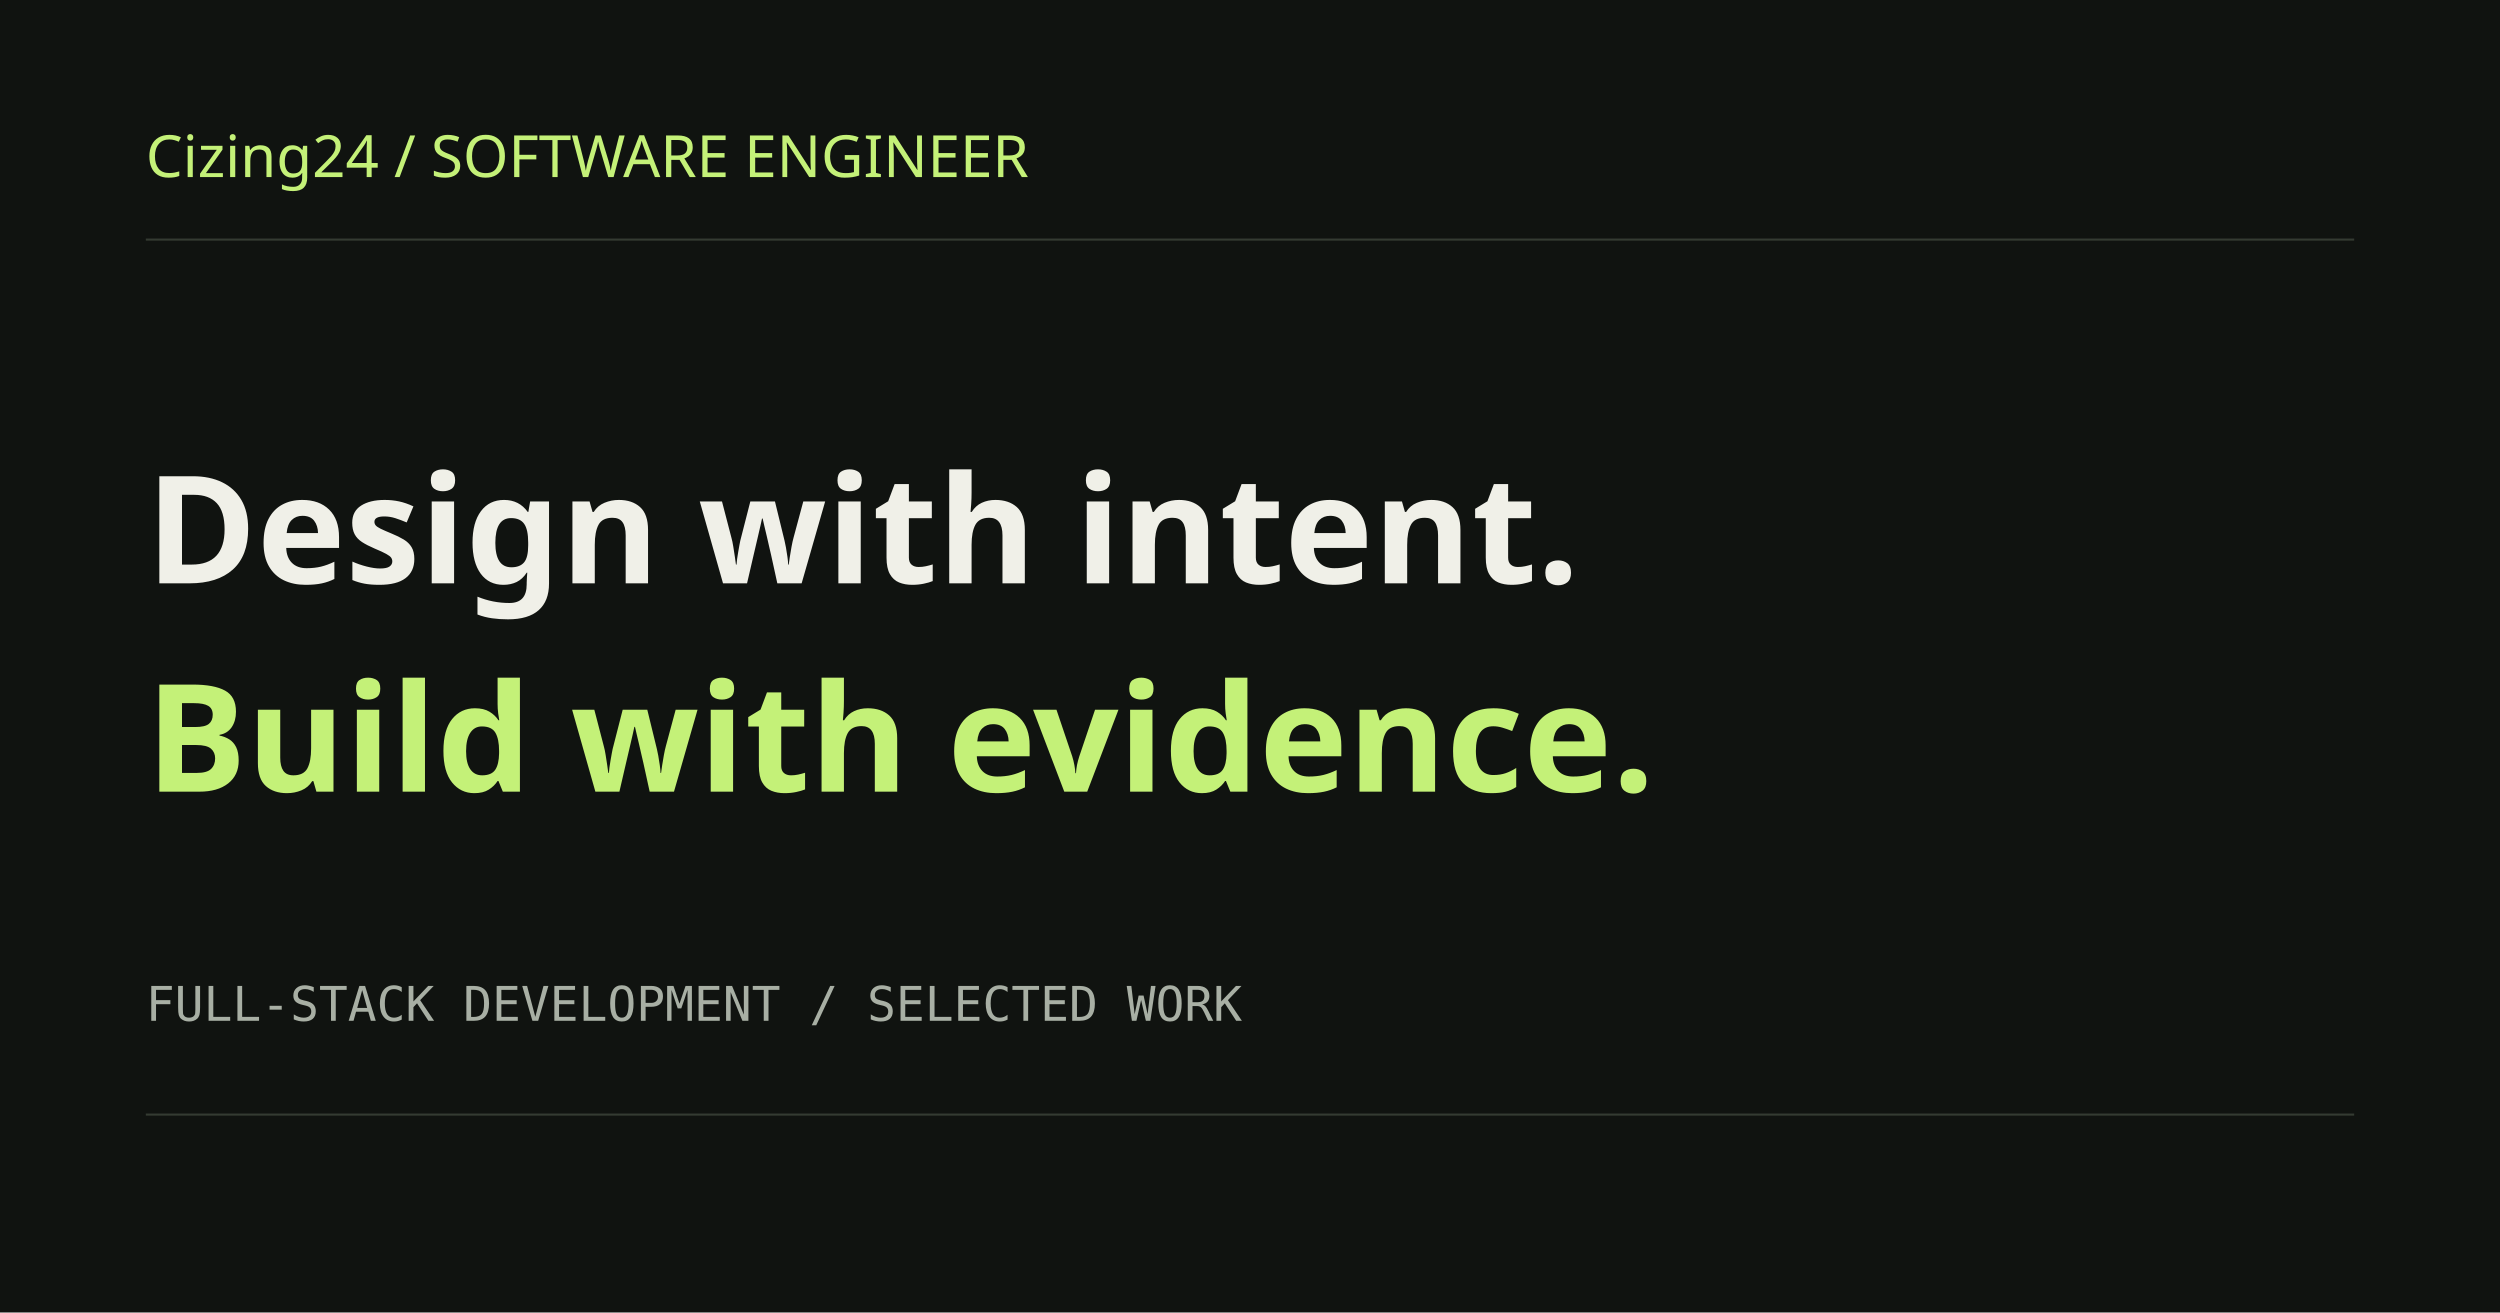
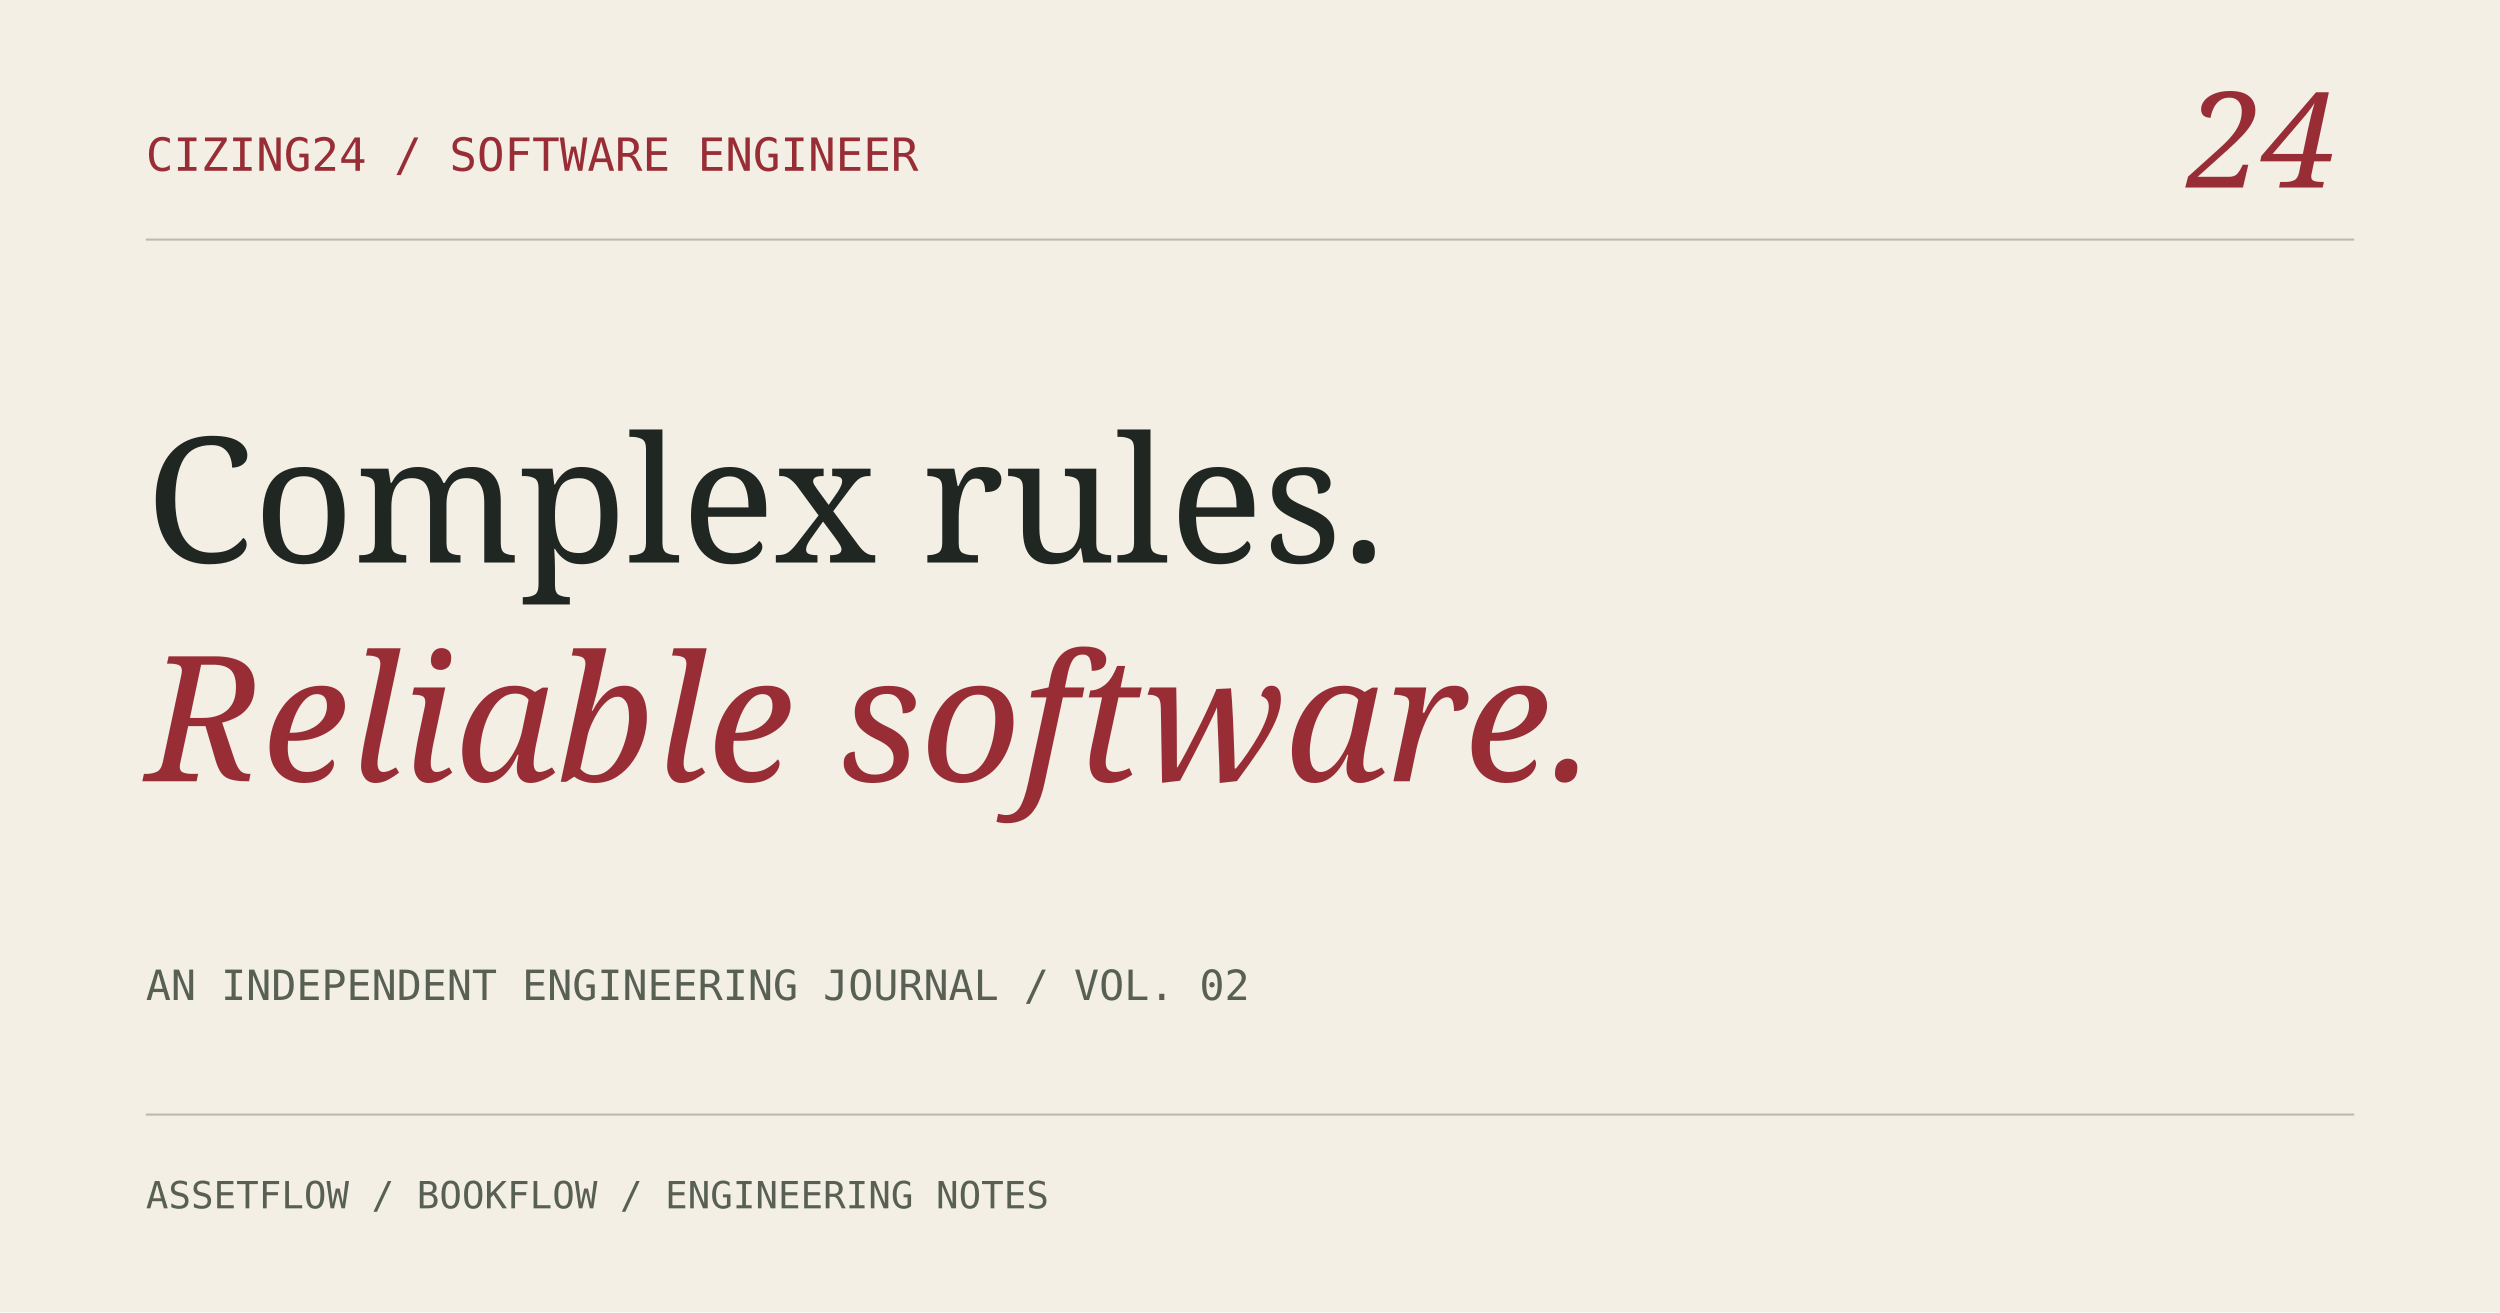
<svg xmlns="http://www.w3.org/2000/svg" width="1200" height="630" viewBox="0 0 1200 630">
-   <rect width="1200" height="630" fill="#101310" />
-   <path d="M70 115H1130M70 535H1130" stroke="#343b32" />
-   <text x="70" y="85" fill="#c4f178" font-family="sans-serif" font-size="28">Cizing24 / SOFTWARE ENGINEER</text>
-   <text x="70" y="280" fill="#f0f0e8" font-family="sans-serif" font-size="72" font-weight="bold">Design with intent.</text>
-   <text x="70" y="380" fill="#c4f178" font-family="sans-serif" font-size="72" font-weight="bold">Build with evidence.</text>
-   <text x="70" y="490" fill="#a8afa4" font-family="monospace" font-size="23">FULL-STACK DEVELOPMENT / SELECTED WORK</text>
+   <rect width="1200" height="630" fill="#f3efe5" />
+   <path d="M70 115H1130M70 535H1130" stroke="#b8bbae" />
+   <text x="70" y="82" fill="#982d36" font-family="monospace" font-size="22">CIZING24 / SOFTWARE ENGINEER</text>
+   <text x="70" y="270" fill="#202722" font-family="Georgia,serif" font-size="84">Complex rules.</text>
+   <text x="70" y="375" fill="#982d36" font-family="Georgia,serif" font-size="84" font-style="italic">Reliable software.</text>
+   <text x="70" y="480" fill="#576052" font-family="monospace" font-size="20">AN INDEPENDENT ENGINEERING JOURNAL / VOL. 02</text>
+   <text x="1050" y="90" fill="#982d36" font-family="Georgia,serif" font-size="64" font-style="italic">24</text>
+   <text x="70" y="580" fill="#576052" font-family="monospace" font-size="18">ASSETFLOW / BOOKFLOW / ENGINEERING NOTES</text>
</svg>
